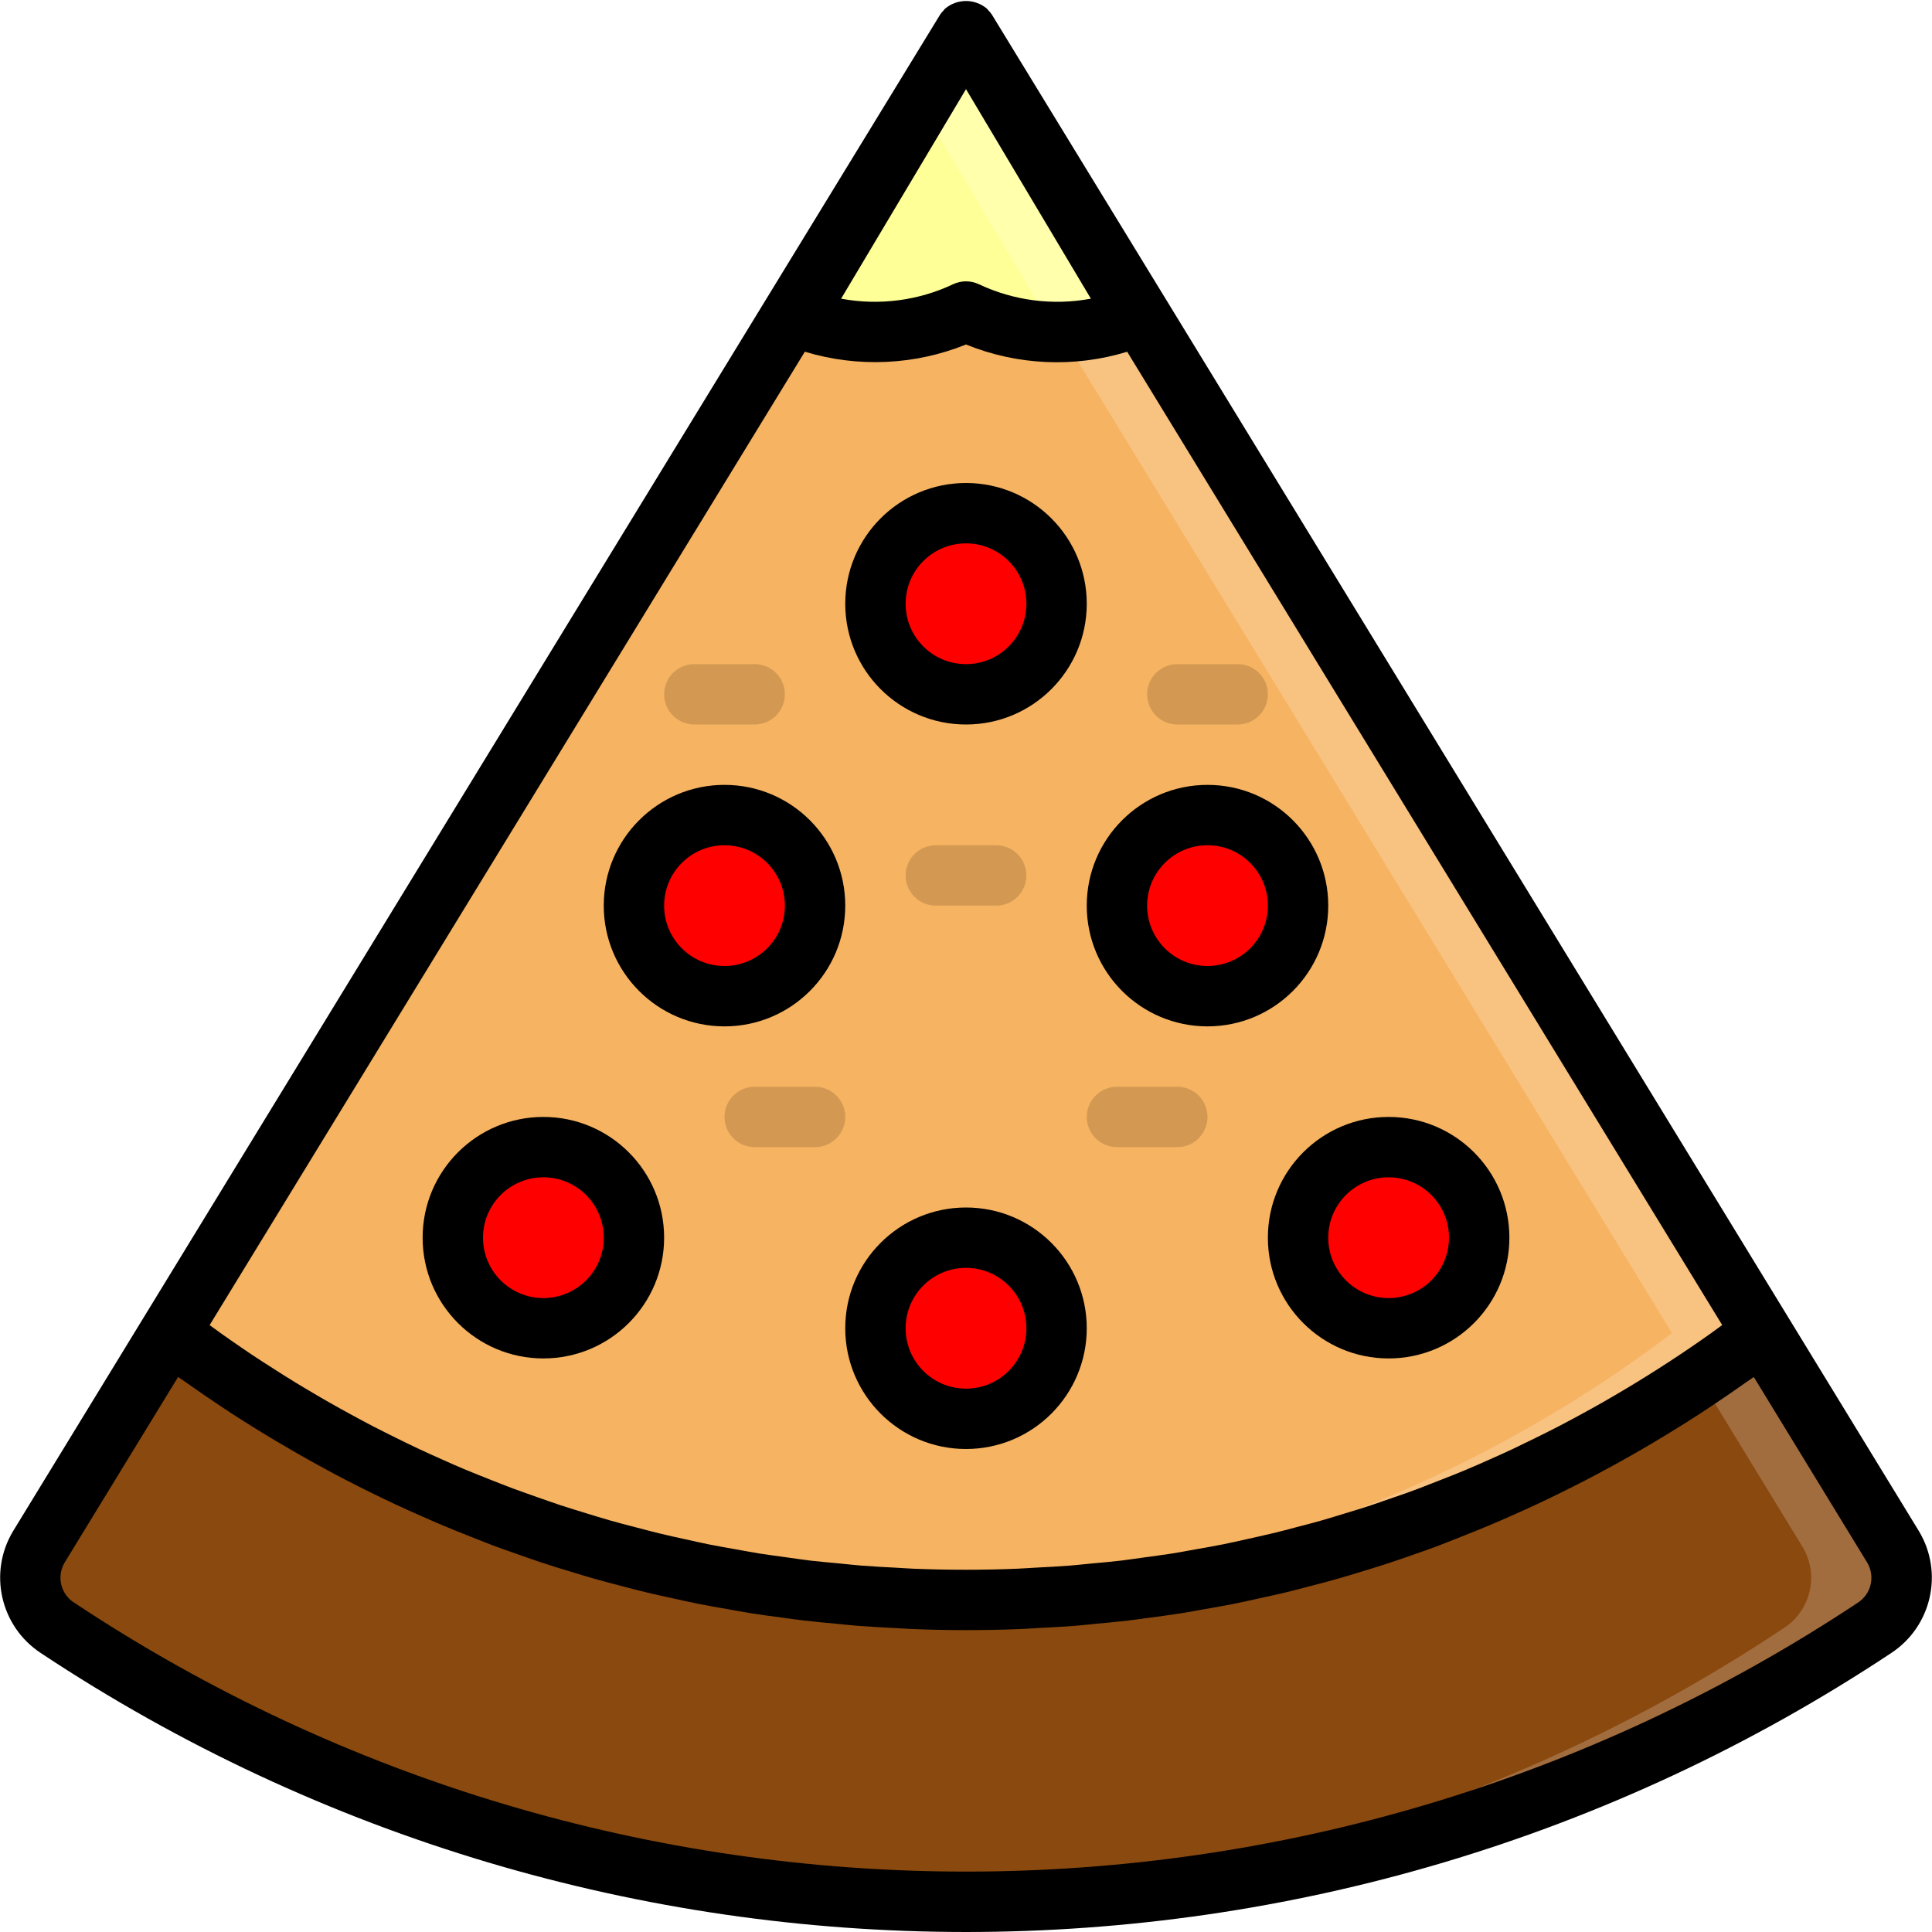
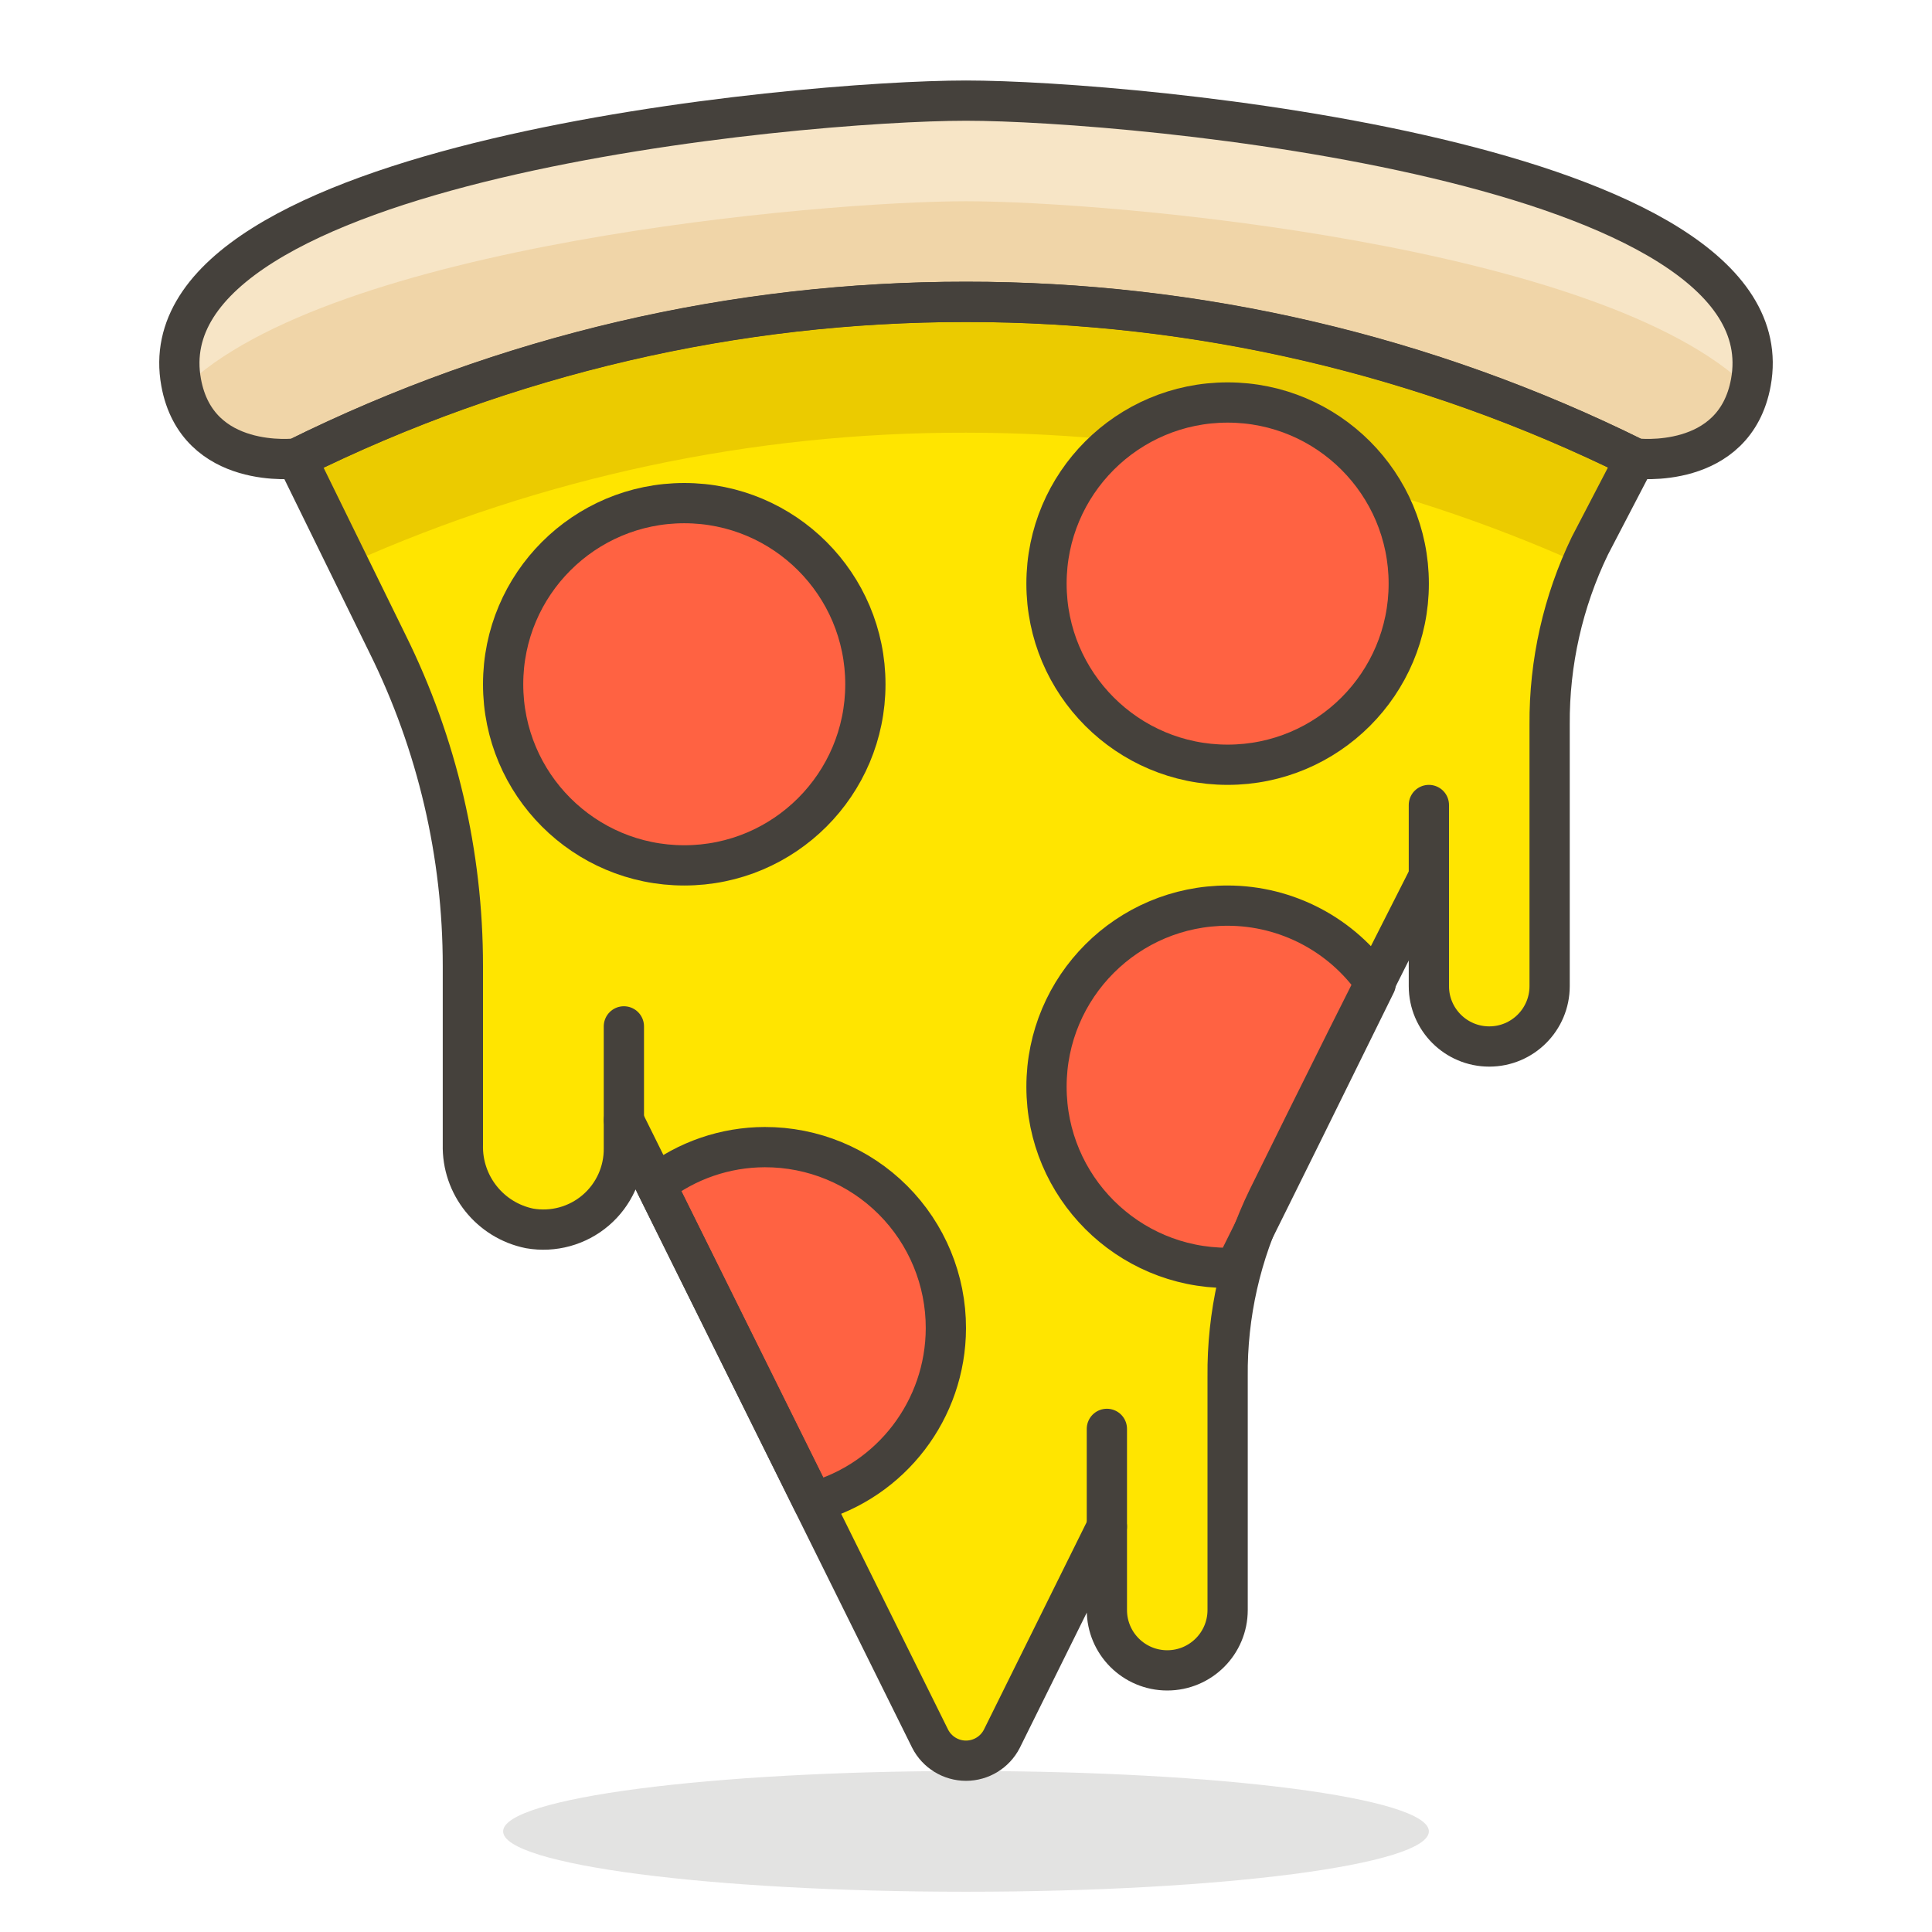
- <svg xmlns="http://www.w3.org/2000/svg" viewBox="0 0 64 64">
+ <svg xmlns="http://www.w3.org/2000/svg" id="Icons" viewBox="0 0 48 48">
  <defs>
-     <style>.cls-1{fill:#8a490e;}.cls-2{fill:#a16d3e;}.cls-3{fill:#f6b361;}.cls-4{fill:#f8c281;}.cls-5{fill:#ffff97;}.cls-6{fill:#ffffac;}.cls-7{fill:red;}.cls-8{fill:#d39953;}</style>
+     <style>.cls-1{fill:#45413c;opacity:0.15;}.cls-2{fill:#ffe500;}.cls-3{fill:#ebcb00;}.cls-4{fill:#ff6242;}.cls-4,.cls-7{stroke:#45413c;stroke-linecap:round;stroke-linejoin:round;}.cls-5{fill:#f0d5a8;}.cls-6{fill:#f7e5c6;}.cls-7{fill:none;}</style>
  </defs>
-   <g data-name="Layer 25" id="Layer_25">
-     <path class="cls-1" d="M32,53A43.539,43.539,0,0,1,5.615,44.16L1.288,51.239a1.983,1.983,0,0,0,.627,2.693,54.441,54.441,0,0,0,60.17,0,1.983,1.983,0,0,0,.627-2.693L58.385,44.16A43.539,43.539,0,0,1,32,53Z" />
-     <path class="cls-2" d="M62.712,51.239,58.385,44.16c-.681.516-1.382,1.006-2.094,1.483l3.421,5.6a1.983,1.983,0,0,1-.627,2.693A53.965,53.965,0,0,1,30.5,62.972c.5.013,1,.028,1.5.028a54.008,54.008,0,0,0,30.085-9.068A1.983,1.983,0,0,0,62.712,51.239Z" />
-     <path class="cls-3" d="M58.385,44.16a43.8,43.8,0,0,1-52.77,0L26.206,10.48,32,1l5.794,9.48Z" />
-     <path class="cls-4" d="M37.794,10.48,32,1,30.5,3.454l4.294,7.026L55.385,44.16A43.523,43.523,0,0,1,30.5,52.969c.5.017,1,.031,1.5.031a43.547,43.547,0,0,0,26.385-8.84Z" />
-     <path class="cls-5" d="M37.65,10.48A6.88,6.88,0,0,1,35,11a6.986,6.986,0,0,1-3-.68A6.986,6.986,0,0,1,29,11a6.88,6.88,0,0,1-2.65-.52L32,1Z" />
-     <path class="cls-6" d="M32,1,30.5,3.517l4.15,6.963a6.757,6.757,0,0,1-1.143.353,6.92,6.92,0,0,0,4.143-.353Z" />
-     <path d="M63.565,50.718l-4.327-7.079L32.867.5,32.859.488h0L32.854.479a.792.792,0,0,0-.111-.132c-.017-.019-.03-.042-.048-.059a1.075,1.075,0,0,0-1.39,0c-.019.018-.033.042-.051.062a.849.849,0,0,0-.108.129l-.005.008h0L31.133.5,4.762,43.639.435,50.718a2.989,2.989,0,0,0,.924,4.046,55.445,55.445,0,0,0,61.282,0A2.989,2.989,0,0,0,63.565,50.718ZM56.7,44.15c-.224.159-.448.316-.674.47q-.366.251-.737.492c-.232.151-.465.3-.7.447s-.495.306-.745.455-.478.284-.719.421-.5.282-.755.42-.489.265-.735.392-.513.261-.771.388-.5.245-.747.362-.521.239-.782.355-.508.226-.764.333-.529.217-.8.322-.512.2-.77.3-.544.2-.817.292-.516.182-.775.268c-.276.09-.554.175-.832.26-.26.079-.52.161-.781.235-.284.081-.569.155-.855.229-.259.068-.518.139-.778.2-.292.071-.587.133-.88.2-.258.057-.515.116-.774.168-.3.061-.609.113-.914.167-.252.045-.5.093-.756.134-.318.05-.638.091-.958.135-.244.033-.486.07-.731.1-.336.04-.674.07-1.012.1-.231.022-.461.049-.693.067-.375.03-.754.048-1.131.068-.2.01-.391.026-.587.034Q32.869,52,32,52t-1.731-.034c-.2-.008-.391-.024-.587-.034-.377-.02-.756-.038-1.131-.068-.232-.018-.462-.045-.693-.067-.338-.032-.676-.062-1.012-.1-.245-.029-.488-.066-.732-.1-.319-.044-.639-.085-.957-.135-.253-.041-.5-.089-.757-.134-.3-.054-.61-.106-.913-.167-.259-.052-.516-.111-.774-.168-.293-.065-.588-.127-.88-.2-.26-.063-.519-.134-.778-.2-.286-.074-.571-.148-.855-.229-.261-.074-.521-.156-.781-.235-.278-.085-.556-.17-.832-.26-.259-.086-.517-.178-.775-.268-.273-.1-.546-.191-.817-.292s-.514-.2-.77-.3-.531-.211-.8-.322-.51-.22-.764-.333-.523-.233-.782-.355-.5-.239-.748-.362-.514-.255-.769-.387-.492-.26-.736-.393-.505-.277-.755-.42-.48-.279-.719-.421-.5-.3-.745-.455-.467-.3-.7-.447-.493-.325-.737-.492c-.226-.154-.45-.311-.674-.47-.118-.084-.235-.17-.352-.256L26.661,11.651A8.039,8.039,0,0,0,32,11.412a7.985,7.985,0,0,0,5.339.24L57.05,43.894C56.933,43.98,56.816,44.066,56.7,44.15ZM36.137,9.894a6.07,6.07,0,0,1-3.709-.478,1,1,0,0,0-.856,0,6.073,6.073,0,0,1-3.709.478L32,2.953ZM61.529,53.1a53.442,53.442,0,0,1-59.058,0,.981.981,0,0,1-.329-1.34L5.9,45.614c.105.075.213.145.318.219.222.158.446.312.671.465q.4.275.811.541c.228.148.458.293.688.437q.411.256.824.5.352.208.706.411c.279.159.558.314.84.466q.358.2.72.383.423.219.851.428c.245.121.491.24.738.355.287.135.575.264.865.392.249.11.5.22.749.325.292.123.585.24.879.356.253.1.507.2.762.3.3.11.594.215.893.319.256.09.512.18.771.265.3.1.6.191.909.284.259.079.517.159.778.233.308.088.618.168.929.249.259.068.517.138.777.2.316.076.633.144.951.214.26.056.518.116.779.168.324.065.651.121.976.178.257.046.512.094.769.135.337.054.676.1,1.014.143.251.034.5.073.752.1.356.043.715.074,1.074.108.235.022.469.049.7.068.4.031.8.051,1.2.072.2.01.4.026.6.034Q31.093,54,32,54t1.807-.036c.2-.008.4-.024.595-.034.4-.021.8-.041,1.2-.072.235-.018.469-.046.7-.068.359-.034.718-.065,1.075-.108.252-.029.5-.068.752-.1.338-.045.677-.089,1.014-.143.257-.041.512-.089.769-.135.325-.057.652-.113.976-.178.261-.052.519-.112.779-.168.318-.07.635-.138.951-.214.26-.063.518-.133.777-.2.311-.081.621-.161.929-.249.261-.074.519-.154.778-.233.3-.093.608-.185.909-.284.259-.085.515-.175.771-.265.3-.1.6-.209.893-.319.255-.1.508-.2.761-.3.295-.117.588-.234.88-.357.251-.105.5-.214.749-.324.289-.129.578-.258.865-.393.247-.115.493-.234.738-.355q.427-.21.851-.428.361-.187.72-.383c.282-.152.561-.307.84-.466q.354-.2.706-.411.414-.246.824-.5c.23-.144.46-.289.688-.437q.408-.266.811-.541c.225-.153.449-.307.671-.465.105-.074.213-.144.318-.219l3.756,6.147A.981.981,0,0,1,61.529,53.1Z" />
-     <circle class="cls-7" cx="32" cy="20" r="3" />
-     <path d="M32,24a4,4,0,1,1,4-4A4,4,0,0,1,32,24Zm0-6a2,2,0,1,0,2,2A2,2,0,0,0,32,18Z" />
-     <circle class="cls-7" cx="18" cy="41" r="3" />
-     <path d="M18,45a4,4,0,1,1,4-4A4,4,0,0,1,18,45Zm0-6a2,2,0,1,0,2,2A2,2,0,0,0,18,39Z" />
-     <circle class="cls-7" cx="46" cy="41" r="3" />
-     <path d="M46,45a4,4,0,1,1,4-4A4,4,0,0,1,46,45Zm0-6a2,2,0,1,0,2,2A2,2,0,0,0,46,39Z" />
-     <circle class="cls-7" cx="32" cy="44" r="3" />
-     <path d="M32,48a4,4,0,1,1,4-4A4,4,0,0,1,32,48Zm0-6a2,2,0,1,0,2,2A2,2,0,0,0,32,42Z" />
-     <circle class="cls-7" cx="24" cy="30" r="3" />
-     <path d="M24,34a4,4,0,1,1,4-4A4,4,0,0,1,24,34Zm0-6a2,2,0,1,0,2,2A2,2,0,0,0,24,28Z" />
-     <circle class="cls-7" cx="40" cy="30" r="3" />
-     <path d="M40,34a4,4,0,1,1,4-4A4,4,0,0,1,40,34Zm0-6a2,2,0,1,0,2,2A2,2,0,0,0,40,28Z" />
-     <path class="cls-8" d="M27,38H25a1,1,0,0,1,0-2h2a1,1,0,0,1,0,2Z" />
-     <path class="cls-8" d="M39,38H37a1,1,0,0,1,0-2h2a1,1,0,0,1,0,2Z" />
-     <path class="cls-8" d="M33,30H31a1,1,0,0,1,0-2h2a1,1,0,0,1,0,2Z" />
-     <path class="cls-8" d="M25,24H23a1,1,0,0,1,0-2h2a1,1,0,0,1,0,2Z" />
-     <path class="cls-8" d="M41,24H39a1,1,0,0,1,0-2h2a1,1,0,0,1,0,2Z" />
+   <g id="_Group_" data-name="&lt;Group&gt;">
+     <ellipse id="_Ellipse_" data-name="&lt;Ellipse&gt;" class="cls-1" cx="24" cy="45.5" rx="11.5" ry="1.5" />
+     <g id="_Group_2" data-name="&lt;Group&gt;">
+       <path id="_Path_" data-name="&lt;Path&gt;" class="cls-2" d="M40.63,11.39a37.49,37.49,0,0,0-33.26,0L9.63,16a18,18,0,0,1,1.87,8v4.44a2.07,2.07,0,0,0,1.66,2.08,2,2,0,0,0,2.34-2v-.68L23.11,43.2a1,1,0,0,0,1.78,0l2.61-5.27V40a1.5,1.5,0,0,0,3,0V34.2a9.88,9.88,0,0,1,1-4.43c1.26-2.56,2.61-5.27,4-8V24.5a1.5,1.5,0,0,0,3,0V18a10.05,10.05,0,0,1,1-4.44Z" />
+       <path id="_Path_2" data-name="&lt;Path&gt;" class="cls-3" d="M24,10.75a37.31,37.31,0,0,1,15.35,3.3c.06-.15.12-.31.19-.45l1.09-2.21a37.49,37.49,0,0,0-33.26,0L8.68,14A37.32,37.32,0,0,1,24,10.75Z" />
+       <path id="_Path_3" data-name="&lt;Path&gt;" class="cls-4" d="M30.5,22.5a4.5,4.5,0,0,0,0,9l.19,0c1.11-2.23,2.29-4.62,3.49-7.06A4.47,4.47,0,0,0,30.5,22.5Z" />
+       <path id="_Path_4" data-name="&lt;Path&gt;" class="cls-4" d="M23.5,33A4.49,4.49,0,0,0,19,28.5a4.44,4.44,0,0,0-2.71.93l3.91,7.89A4.49,4.49,0,0,0,23.5,33Z" />
+       <circle id="_Path_5" data-name="&lt;Path&gt;" class="cls-4" cx="30.5" cy="14.5" r="4.5" />
+       <path id="_Path_6" data-name="&lt;Path&gt;" class="cls-5" d="M24,7.5a37.27,37.27,0,0,1,16.63,3.89s2.47.31,2.87-1.89c1-5.5-15.33-7-19.5-7S3.5,4,4.5,9.5c.4,2.2,2.87,1.89,2.87,1.89A37.27,37.27,0,0,1,24,7.5Z" />
+       <path id="_Path_7" data-name="&lt;Path&gt;" class="cls-6" d="M4.54,9.66C8.18,6.07,20.4,5,24,5S39.82,6.07,43.46,9.66c0-.06,0-.1,0-.16,1-5.5-15.33-7-19.5-7S3.5,4,4.5,9.5C4.51,9.56,4.53,9.6,4.54,9.66Z" />
+       <path id="_Path_8" data-name="&lt;Path&gt;" class="cls-7" d="M24,7.5a37.27,37.27,0,0,1,16.63,3.89s2.47.31,2.87-1.89c1-5.5-15.33-7-19.5-7S3.5,4,4.5,9.5c.4,2.2,2.87,1.89,2.87,1.89A37.27,37.27,0,0,1,24,7.5Z" />
+       <circle id="_Path_9" data-name="&lt;Path&gt;" class="cls-4" cx="17" cy="17" r="4.5" />
+       <line id="_Line_" data-name="&lt;Line&gt;" class="cls-7" x1="15.5" y1="27.82" x2="15.5" y2="25.5" />
+       <path id="_Path_10" data-name="&lt;Path&gt;" class="cls-7" d="M40.63,11.39a37.49,37.49,0,0,0-33.26,0L9.63,16a18,18,0,0,1,1.87,8v4.44a2.07,2.07,0,0,0,1.66,2.08,2,2,0,0,0,2.34-2v-.68L23.11,43.2a1,1,0,0,0,1.78,0l2.61-5.27V40a1.5,1.5,0,0,0,3,0V34.2a9.88,9.88,0,0,1,1-4.43c1.26-2.56,2.61-5.27,4-8V24.5a1.5,1.5,0,0,0,3,0V18a10.05,10.05,0,0,1,1-4.44Z" />
+       <line id="_Line_2" data-name="&lt;Line&gt;" class="cls-7" x1="27.5" y1="35.5" x2="27.5" y2="37.93" />
+       <line id="_Line_3" data-name="&lt;Line&gt;" class="cls-7" x1="35.5" y1="20" x2="35.5" y2="21.76" />
+     </g>
  </g>
</svg>
